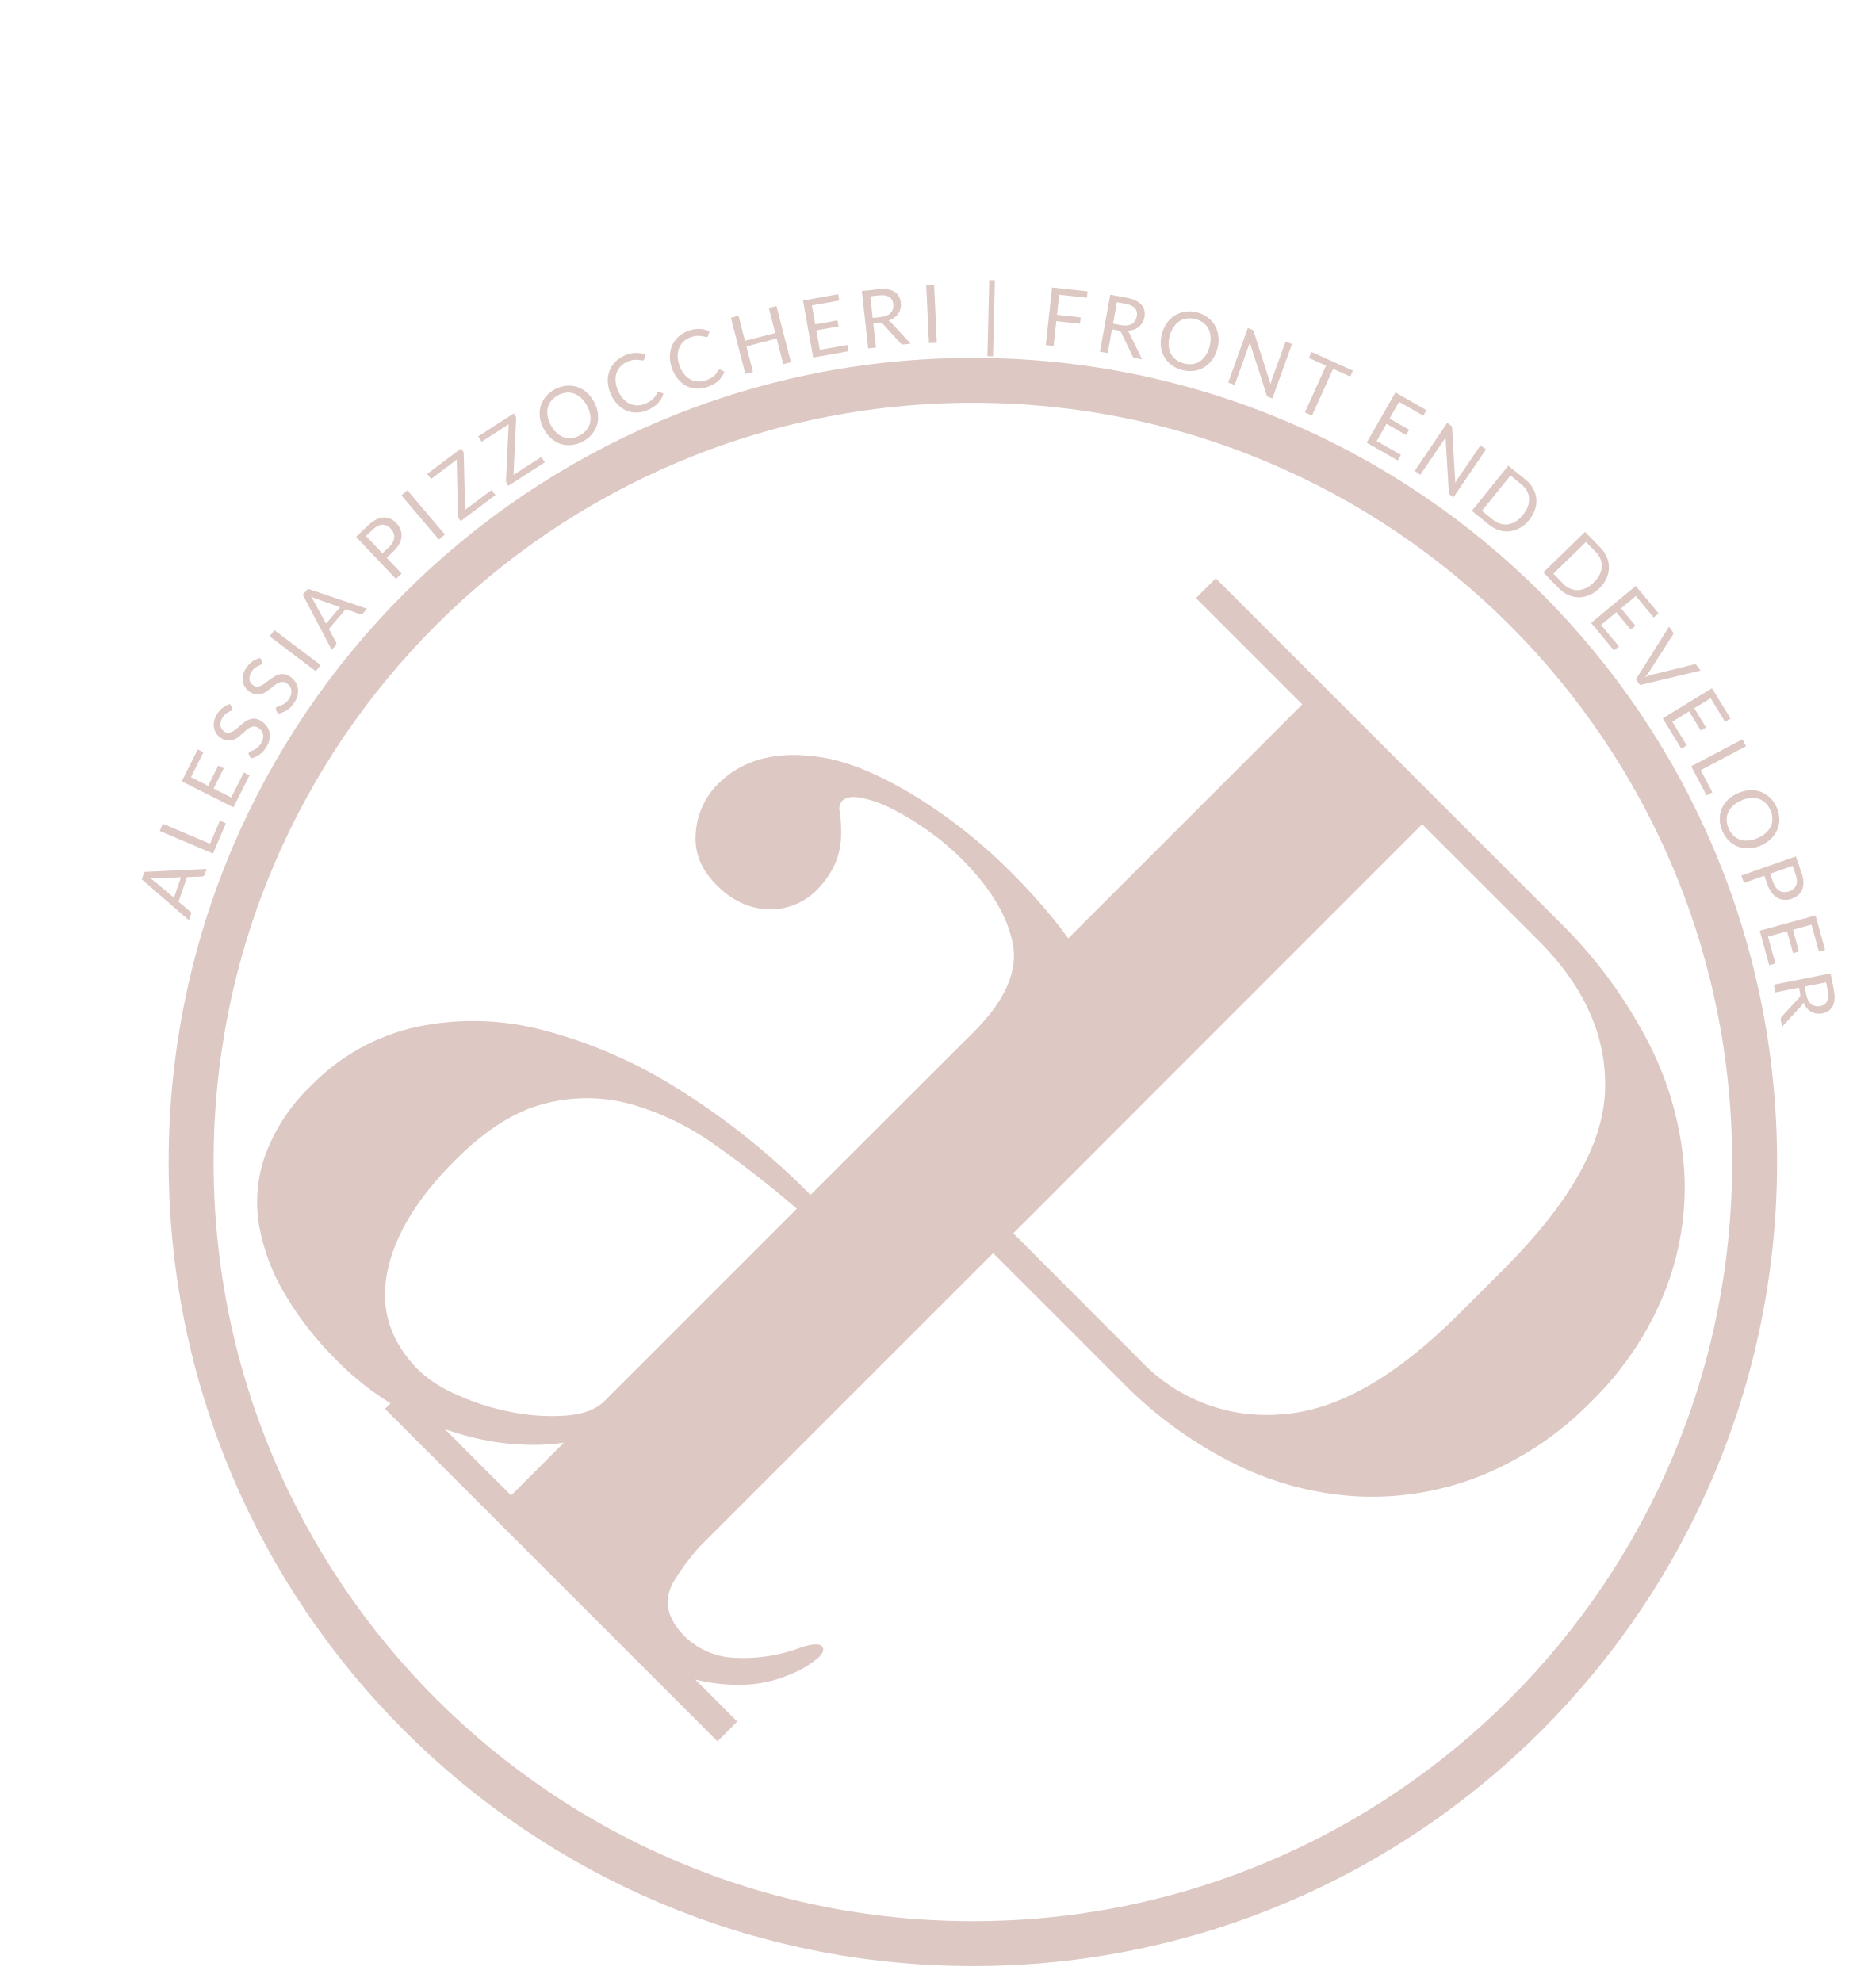
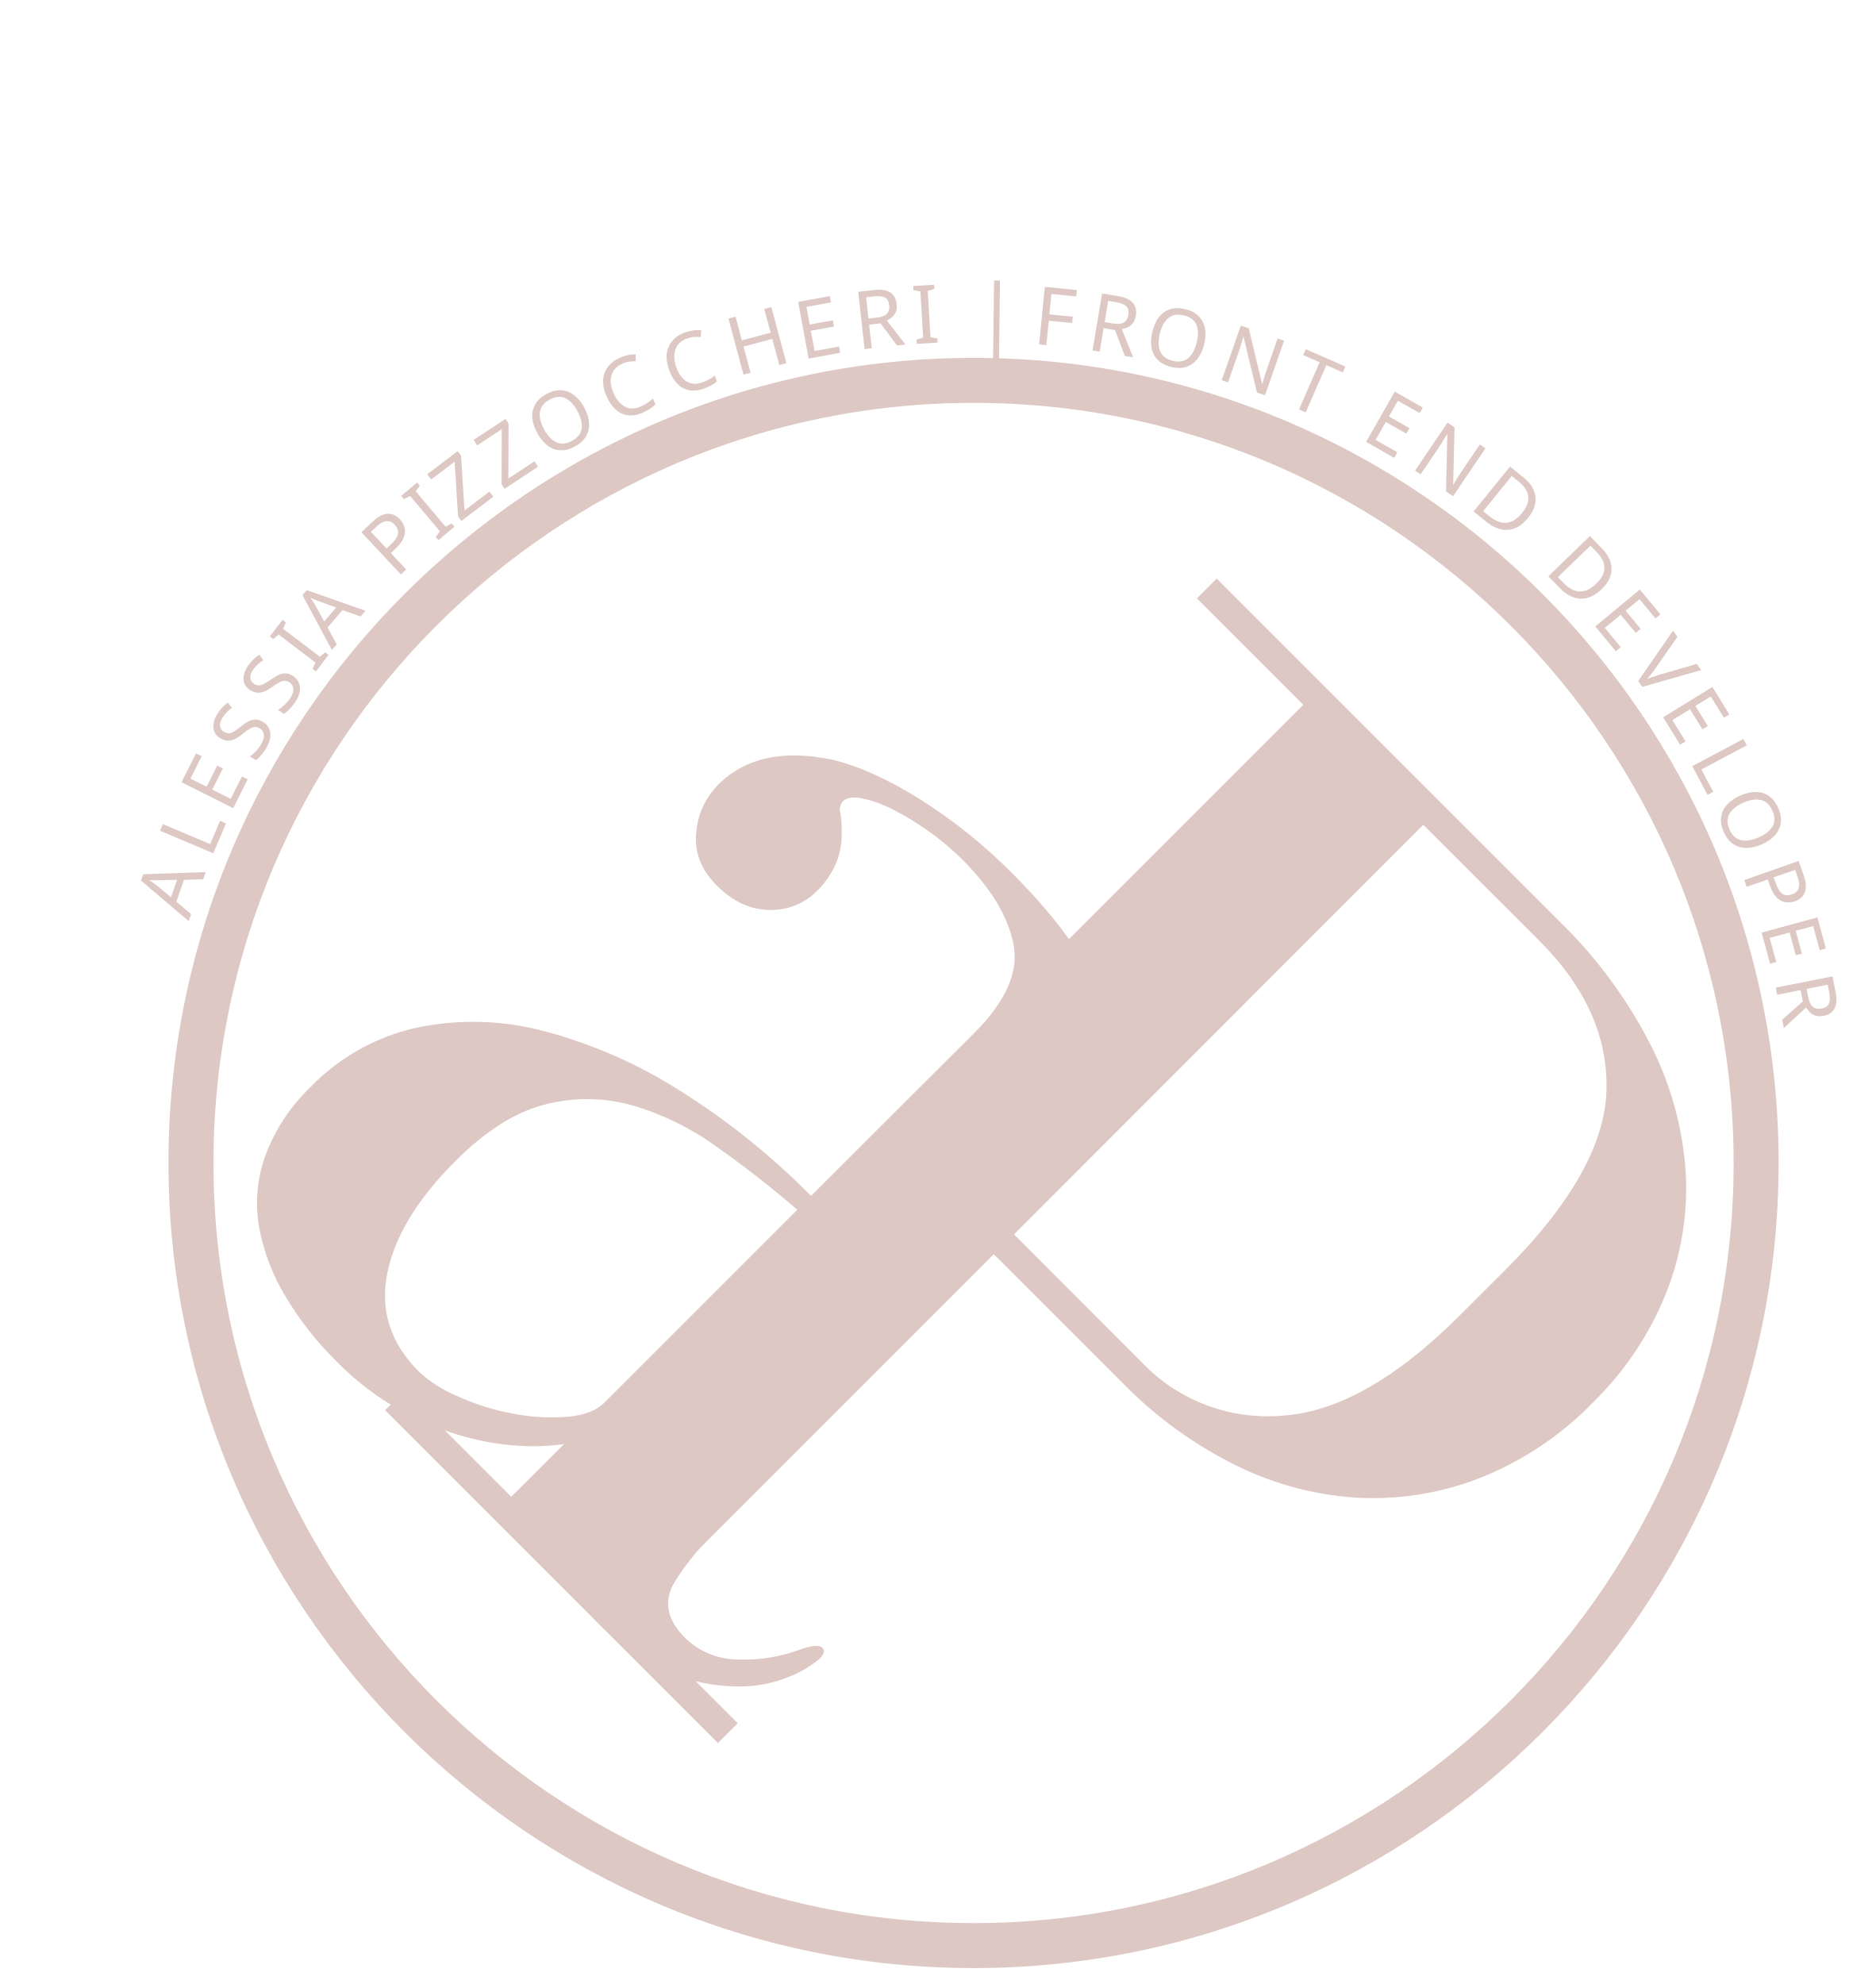
- <svg xmlns="http://www.w3.org/2000/svg" id="Layer_1" data-name="Layer 1" width="417.48" height="441.21" viewBox="0 0 417.48 441.21">
+ <svg xmlns="http://www.w3.org/2000/svg" id="Layer_1" data-name="Layer 1" width="417.11" height="441.11" viewBox="0 0 417.11 441.11">
  <defs>
-     <style>.cls-1{fill:none;stroke:#ddc8c4;stroke-miterlimit:10;stroke-width:10px;}.cls-2{font-size:18px;font-family:Lato-Regular, Lato;}.cls-2,.cls-3{fill:#ddc8c4;}</style>
+     <style>.cls-1,.cls-2{fill:#ddc8c4;}.cls-2{font-size:18px;font-family:Avenir-Light, Avenir;}</style>
  </defs>
-   <circle class="cls-1" cx="216.54" cy="258.67" r="174" />
-   <text class="cls-2" transform="translate(42.03 204.89) rotate(-70.93)">A</text>
-   <text class="cls-2" transform="matrix(0.39, -0.92, 0.92, 0.39, 46.78, 191.52)">L</text>
-   <text class="cls-2" transform="translate(51.22 181.19) rotate(-63.28)">E</text>
-   <text class="cls-2" transform="translate(56.87 170.14) rotate(-59.54)">S</text>
-   <text class="cls-2" transform="matrix(0.56, -0.83, 0.83, 0.56, 62.77, 160.23)">S</text>
-   <text class="cls-2" transform="translate(69.31 150.74) rotate(-52.94)">I</text>
-   <text class="cls-2" transform="translate(73.81 144.73) rotate(-49.53)">A</text>
-   <text class="cls-2" transform="matrix(0.69, -0.72, 0.72, 0.69, 83.18, 134)"> </text>
-   <text class="cls-2" transform="translate(86.93 130) rotate(-43.5)">P</text>
-   <text class="cls-2" transform="translate(96.43 121.17) rotate(-40.26)">I</text>
-   <text class="cls-2" transform="matrix(0.8, -0.6, 0.6, 0.8, 102.16, 116.29)">Z</text>
-   <text class="cls-2" transform="translate(112.74 108.41) rotate(-32.81)">Z</text>
-   <text class="cls-2" transform="translate(123.35 101.56) rotate(-28.35)">O</text>
-   <text class="cls-2" transform="translate(137.73 93.94) rotate(-23.61)">C</text>
-   <text class="cls-2" transform="translate(150.85 88.29) rotate(-19.2)">C</text>
-   <text class="cls-2" transform="matrix(0.97, -0.25, 0.25, 0.97, 164.31, 83.65)">H</text>
-   <text class="cls-2" transform="translate(179.39 79.88) rotate(-10.15)">E</text>
-   <text class="cls-2" transform="matrix(0.99, -0.11, 0.11, 0.99, 191.62, 77.74)">R</text>
-   <text class="cls-2" transform="translate(205.13 76.45) rotate(-2.71)">I</text>
-   <text class="cls-2" transform="translate(212.7 76.15) rotate(-0.64)"> </text>
-   <text class="cls-2" transform="translate(218.23 76.11) rotate(1.41)">|</text>
-   <text class="cls-2" transform="matrix(1, 0.06, -0.06, 1, 225.67, 76.34)"> </text>
-   <text class="cls-2" transform="translate(231.14 76.64) rotate(6.24)">F</text>
-   <text class="cls-2" transform="translate(243.21 78) rotate(10.27)">R</text>
-   <text class="cls-2" transform="matrix(0.97, 0.26, -0.26, 0.97, 256.13, 80.35)">O</text>
-   <text class="cls-2" transform="translate(271.83 84.61) rotate(19.77)">N</text>
-   <text class="cls-2" transform="matrix(0.91, 0.41, -0.41, 0.91, 286.4, 89.98)">T</text>
-   <text class="cls-2" transform="translate(297.87 95.28) rotate(26.98)"> </text>
-   <text class="cls-2" transform="translate(302.77 97.73) rotate(29.78)">E</text>
-   <text class="cls-2" transform="translate(313.52 103.9) rotate(34.15)">N</text>
-   <text class="cls-2" transform="matrix(0.78, 0.63, -0.63, 0.78, 326.32, 112.68)">D</text>
-   <text class="cls-2" transform="matrix(0.74, 0.67, -0.67, 0.74, 338.26, 122.62)"> </text>
-   <text class="cls-2" transform="matrix(0.7, 0.72, -0.72, 0.7, 342.37, 126.24)">D</text>
-   <text class="cls-2" transform="matrix(0.64, 0.77, -0.77, 0.64, 353.1, 137.41)">E</text>
-   <text class="cls-2" transform="matrix(0.58, 0.81, -0.81, 0.58, 361.03, 146.93)">V</text>
-   <text class="cls-2" transform="matrix(0.52, 0.85, -0.85, 0.52, 369.24, 158.51)">E</text>
-   <text class="cls-2" transform="translate(375.66 169.14) rotate(62.16)">L</text>
-   <text class="cls-2" transform="translate(380.6 178.39) rotate(66.2)">O</text>
-   <text class="cls-2" transform="matrix(0.33, 0.94, -0.94, 0.33, 387.05, 193.36)">P</text>
-   <text class="cls-2" transform="translate(391.25 205.6) rotate(74.67)">E</text>
-   <text class="cls-2" transform="translate(394.49 217.59) rotate(78.76)">R</text>
-   <path class="cls-3" d="M188.23,129.22a115.86,115.86,0,0,1,20.33,16.33Q228.9,165.88,231.51,183t-10.63,30.34l-74.54,74.54q-8.94,8.94-12.78,15.25t2.31,12.48a16.9,16.9,0,0,0,11.24,4.77,36,36,0,0,0,14.63-2.31c2.46-.82,4-.92,4.62-.31s.41,1.44-.61,2.47a23.32,23.32,0,0,1-6.78,4,29,29,0,0,1-11.71,2.16,42.35,42.35,0,0,1-14.63-2.93q-7.84-2.93-15.86-10.93-12.33-12.33-11.86-22.65a31,31,0,0,1,6-17.71,48.23,48.23,0,0,1-10.63.77,57.85,57.85,0,0,1-13.09-2,65.82,65.82,0,0,1-14.48-5.85A63.67,63.67,0,0,1,58.24,254,72.68,72.68,0,0,1,47,239.65a45.57,45.57,0,0,1-5.85-15.4,31.12,31.12,0,0,1,1.38-15.86A41,41,0,0,1,52.7,193,46.8,46.8,0,0,1,76.26,179.9a61.12,61.12,0,0,1,28.19.77,107.05,107.05,0,0,1,30,13.09,161.83,161.83,0,0,1,29.42,23.56L200.25,181q10.47-10.47,8.62-19.71t-11.4-18.79a57.84,57.84,0,0,0-7.54-6.32,63.07,63.07,0,0,0-7.86-4.77,27.41,27.41,0,0,0-6.77-2.46q-3.09-.61-4.32.61a2.57,2.57,0,0,0-.61,2.47,27,27,0,0,1,.31,4.62,16.48,16.48,0,0,1-1.55,7.39,20.29,20.29,0,0,1-3.69,5.24,14.4,14.4,0,0,1-10.94,4.46q-6.31-.15-11.55-5.39t-4.62-11.7a17,17,0,0,1,4.93-10.79q8.93-8.92,25.26-5.54Q177.45,122.45,188.23,129.22Zm-45.59,77A61.18,61.18,0,0,0,124,197.15a37,37,0,0,0-19.25-.16q-9.87,2.47-20,12.63Q72.1,222.25,69.64,234.57t7.08,21.87a29.29,29.29,0,0,0,8.47,5.39,52.38,52.38,0,0,0,12.17,3.85,45,45,0,0,0,12.17.77c3.79-.3,6.62-1.38,8.47-3.23l42.82-42.82A230.2,230.2,0,0,0,142.64,206.23Z" transform="translate(16.54 48.67)" />
-   <path class="cls-3" d="M350.49,183.64a73.1,73.1,0,0,1,7.84,28.2,63.2,63.2,0,0,1-4.4,27.24,71.33,71.33,0,0,1-16.23,24.2,72.32,72.32,0,0,1-24.49,16.51,65.44,65.44,0,0,1-27,4.68,70,70,0,0,1-27.37-7,92.75,92.75,0,0,1-25.72-18.57l-28.61-28.61-80.61,80.61,23.66,23.66-4.4,4.4-74-74,4.4-4.4,23.66,23.66L273.32,108.13,249.66,84.47l4.41-4.4,76.2,76.2A105,105,0,0,1,350.49,183.64ZM237.56,254.48a38.57,38.57,0,0,0,31.22,11.69q18.3-1.23,39.48-22.42l9.91-9.9q22-22,22.55-39.89t-14.85-33.29L300,134.81,209,225.87Z" transform="translate(16.54 48.67)" />
+   <path class="cls-1" d="M200,389c-98.7,0-179-80.3-179-179S101.3,31,200,31s179,80.3,179,179S298.7,389,200,389Zm0-348C106.81,41,31,116.81,31,210s75.81,169,169,169,169-75.81,169-169S293.19,41,200,41Z" transform="translate(16.46 48.57)" />
+   <text class="cls-2" transform="matrix(0.33, -0.95, 0.95, 0.33, 41.95, 204.8)">A</text>
+   <text class="cls-2" transform="matrix(0.39, -0.92, 0.92, 0.39, 46.74, 191.33)">L</text>
+   <text class="cls-2" transform="translate(51.06 181.25) rotate(-63.3)">E</text>
+   <text class="cls-2" transform="translate(56.8 170) rotate(-59.46)">S</text>
+   <text class="cls-2" transform="translate(62.94 159.72) rotate(-55.71)">S</text>
+   <text class="cls-2" transform="translate(69.81 149.86) rotate(-52.77)">I</text>
+   <text class="cls-2" transform="translate(73.8 144.52) rotate(-49.47)">A</text>
+   <text class="cls-2" transform="translate(83.24 133.74) rotate(-46.16)"> </text>
+   <text class="cls-2" transform="translate(87.86 128.91) rotate(-43.15)">P</text>
+   <text class="cls-2" transform="translate(96.94 120.56) rotate(-40.15)">I</text>
+   <text class="cls-2" transform="translate(102.04 116.24) rotate(-37.19)">Z</text>
+   <text class="cls-2" transform="translate(111.62 109.05) rotate(-33.41)">Z</text>
+   <text class="cls-2" transform="matrix(0.88, -0.48, 0.48, 0.88, 121.58, 102.46)">O</text>
+   <text class="cls-2" transform="translate(136.46 94.41) rotate(-23.97)">C</text>
+   <text class="cls-2" transform="matrix(0.94, -0.33, 0.33, 0.94, 149.82, 88.55)">C</text>
+   <text class="cls-2" transform="matrix(0.97, -0.26, 0.26, 0.97, 163.62, 83.75)">H</text>
+   <text class="cls-2" transform="matrix(0.98, -0.18, 0.18, 0.98, 178.07, 80.04)">E</text>
+   <text class="cls-2" transform="matrix(0.99, -0.11, 0.11, 0.99, 190.5, 77.8)">R</text>
+   <text class="cls-2" transform="matrix(1, -0.06, 0.06, 1, 203.1, 76.49)">I</text>
+   <text class="cls-2" transform="translate(209.82 76.12) rotate(-1.34)"> </text>
+   <text class="cls-2" transform="translate(216.56 76.01) rotate(0.69)">|</text>
+   <text class="cls-2" transform="matrix(1, 0.05, -0.05, 1, 222.6, 76.11)"> </text>
+   <text class="cls-2" transform="translate(229.3 76.41) rotate(5.65)">F</text>
+   <text class="cls-2" transform="translate(241.19 77.64) rotate(9.51)">R</text>
+   <text class="cls-2" transform="matrix(0.97, 0.24, -0.24, 0.97, 253.62, 79.71)">O</text>
+   <text class="cls-2" transform="translate(269.99 83.95) rotate(19.26)">N</text>
+   <text class="cls-2" transform="translate(284.99 89.34) rotate(23.66)">T</text>
+   <text class="cls-2" transform="translate(296.24 94.41) rotate(26.63)"> </text>
+   <text class="cls-2" transform="translate(302.23 97.38) rotate(29.65)">E</text>
+   <text class="cls-2" transform="translate(313.19 103.63) rotate(34.12)">N</text>
+   <text class="cls-2" transform="translate(326.29 112.62) rotate(39.01)">D</text>
+   <text class="cls-2" transform="translate(338.07 122.41) rotate(42.47)"> </text>
+   <text class="cls-2" transform="translate(343.05 126.87) rotate(45.94)">D</text>
+   <text class="cls-2" transform="translate(353.58 137.93) rotate(50.35)">E</text>
+   <text class="cls-2" transform="matrix(0.58, 0.81, -0.81, 0.58, 361.57, 147.69)">V</text>
+   <text class="cls-2" transform="translate(368.88 157.99) rotate(58.33)">E</text>
+   <text class="cls-2" transform="translate(375.44 168.79) rotate(62.03)">L</text>
+   <text class="cls-2" transform="translate(380.61 178.46) rotate(66.36)">O</text>
+   <text class="cls-2" transform="matrix(0.33, 0.94, -0.94, 0.33, 387.24, 194.02)">P</text>
+   <text class="cls-2" transform="translate(391.22 205.66) rotate(74.76)">E</text>
+   <text class="cls-2" transform="translate(394.48 217.87) rotate(78.74)">R</text>
+   <path class="cls-1" d="M188.23,129.22a115.86,115.86,0,0,1,20.33,16.33Q228.9,165.88,231.51,183t-10.63,30.34l-74.54,74.54q-8.94,8.94-12.78,15.25t2.31,12.48a16.9,16.9,0,0,0,11.24,4.77,36,36,0,0,0,14.63-2.31c2.46-.82,4-.92,4.62-.31s.41,1.44-.61,2.47a23.32,23.32,0,0,1-6.78,4,29,29,0,0,1-11.71,2.16,42.35,42.35,0,0,1-14.63-2.93q-7.84-2.93-15.86-10.93-12.33-12.33-11.86-22.65a31,31,0,0,1,6-17.71,48.23,48.23,0,0,1-10.63.77,57.85,57.85,0,0,1-13.09-2,65.82,65.82,0,0,1-14.48-5.85A63.67,63.67,0,0,1,58.24,254,72.68,72.68,0,0,1,47,239.65a45.57,45.57,0,0,1-5.85-15.4,31.12,31.12,0,0,1,1.38-15.86A41,41,0,0,1,52.7,193,46.8,46.8,0,0,1,76.26,179.9a61.12,61.12,0,0,1,28.19.77,107.05,107.05,0,0,1,30,13.09,161.83,161.83,0,0,1,29.42,23.56L200.25,181q10.47-10.47,8.62-19.71t-11.4-18.79a57.84,57.84,0,0,0-7.54-6.32,63.07,63.07,0,0,0-7.86-4.77,27.41,27.41,0,0,0-6.77-2.46q-3.09-.61-4.32.61a2.57,2.57,0,0,0-.61,2.47,27,27,0,0,1,.31,4.62,16.48,16.48,0,0,1-1.55,7.39,20.29,20.29,0,0,1-3.69,5.24,14.4,14.4,0,0,1-10.94,4.46q-6.31-.15-11.55-5.39t-4.62-11.7a17,17,0,0,1,4.93-10.79q8.93-8.92,25.26-5.54Q177.45,122.45,188.23,129.22Zm-45.59,77A61.18,61.18,0,0,0,124,197.15a37,37,0,0,0-19.25-.16q-9.87,2.47-20,12.63Q72.1,222.25,69.64,234.57t7.08,21.87a29.29,29.29,0,0,0,8.47,5.39,52.38,52.38,0,0,0,12.17,3.85,45,45,0,0,0,12.17.77c3.79-.3,6.62-1.38,8.47-3.23l42.82-42.82A230.2,230.2,0,0,0,142.64,206.23Z" transform="translate(16.46 48.57)" />
+   <path class="cls-1" d="M350.49,183.64a73.1,73.1,0,0,1,7.84,28.2,63.2,63.2,0,0,1-4.4,27.24,71.33,71.33,0,0,1-16.23,24.2,72.32,72.32,0,0,1-24.49,16.51,65.44,65.44,0,0,1-27,4.68,70,70,0,0,1-27.37-7,92.75,92.75,0,0,1-25.72-18.57l-28.61-28.61-80.61,80.61,23.66,23.66-4.4,4.4-74-74,4.4-4.4,23.66,23.66L273.32,108.13,249.66,84.47l4.41-4.4,76.2,76.2A105,105,0,0,1,350.49,183.64ZM237.56,254.48a38.57,38.57,0,0,0,31.22,11.69q18.3-1.23,39.48-22.42l9.91-9.9q22-22,22.55-39.89t-14.85-33.29L300,134.81,209,225.87Z" transform="translate(16.46 48.57)" />
</svg>
